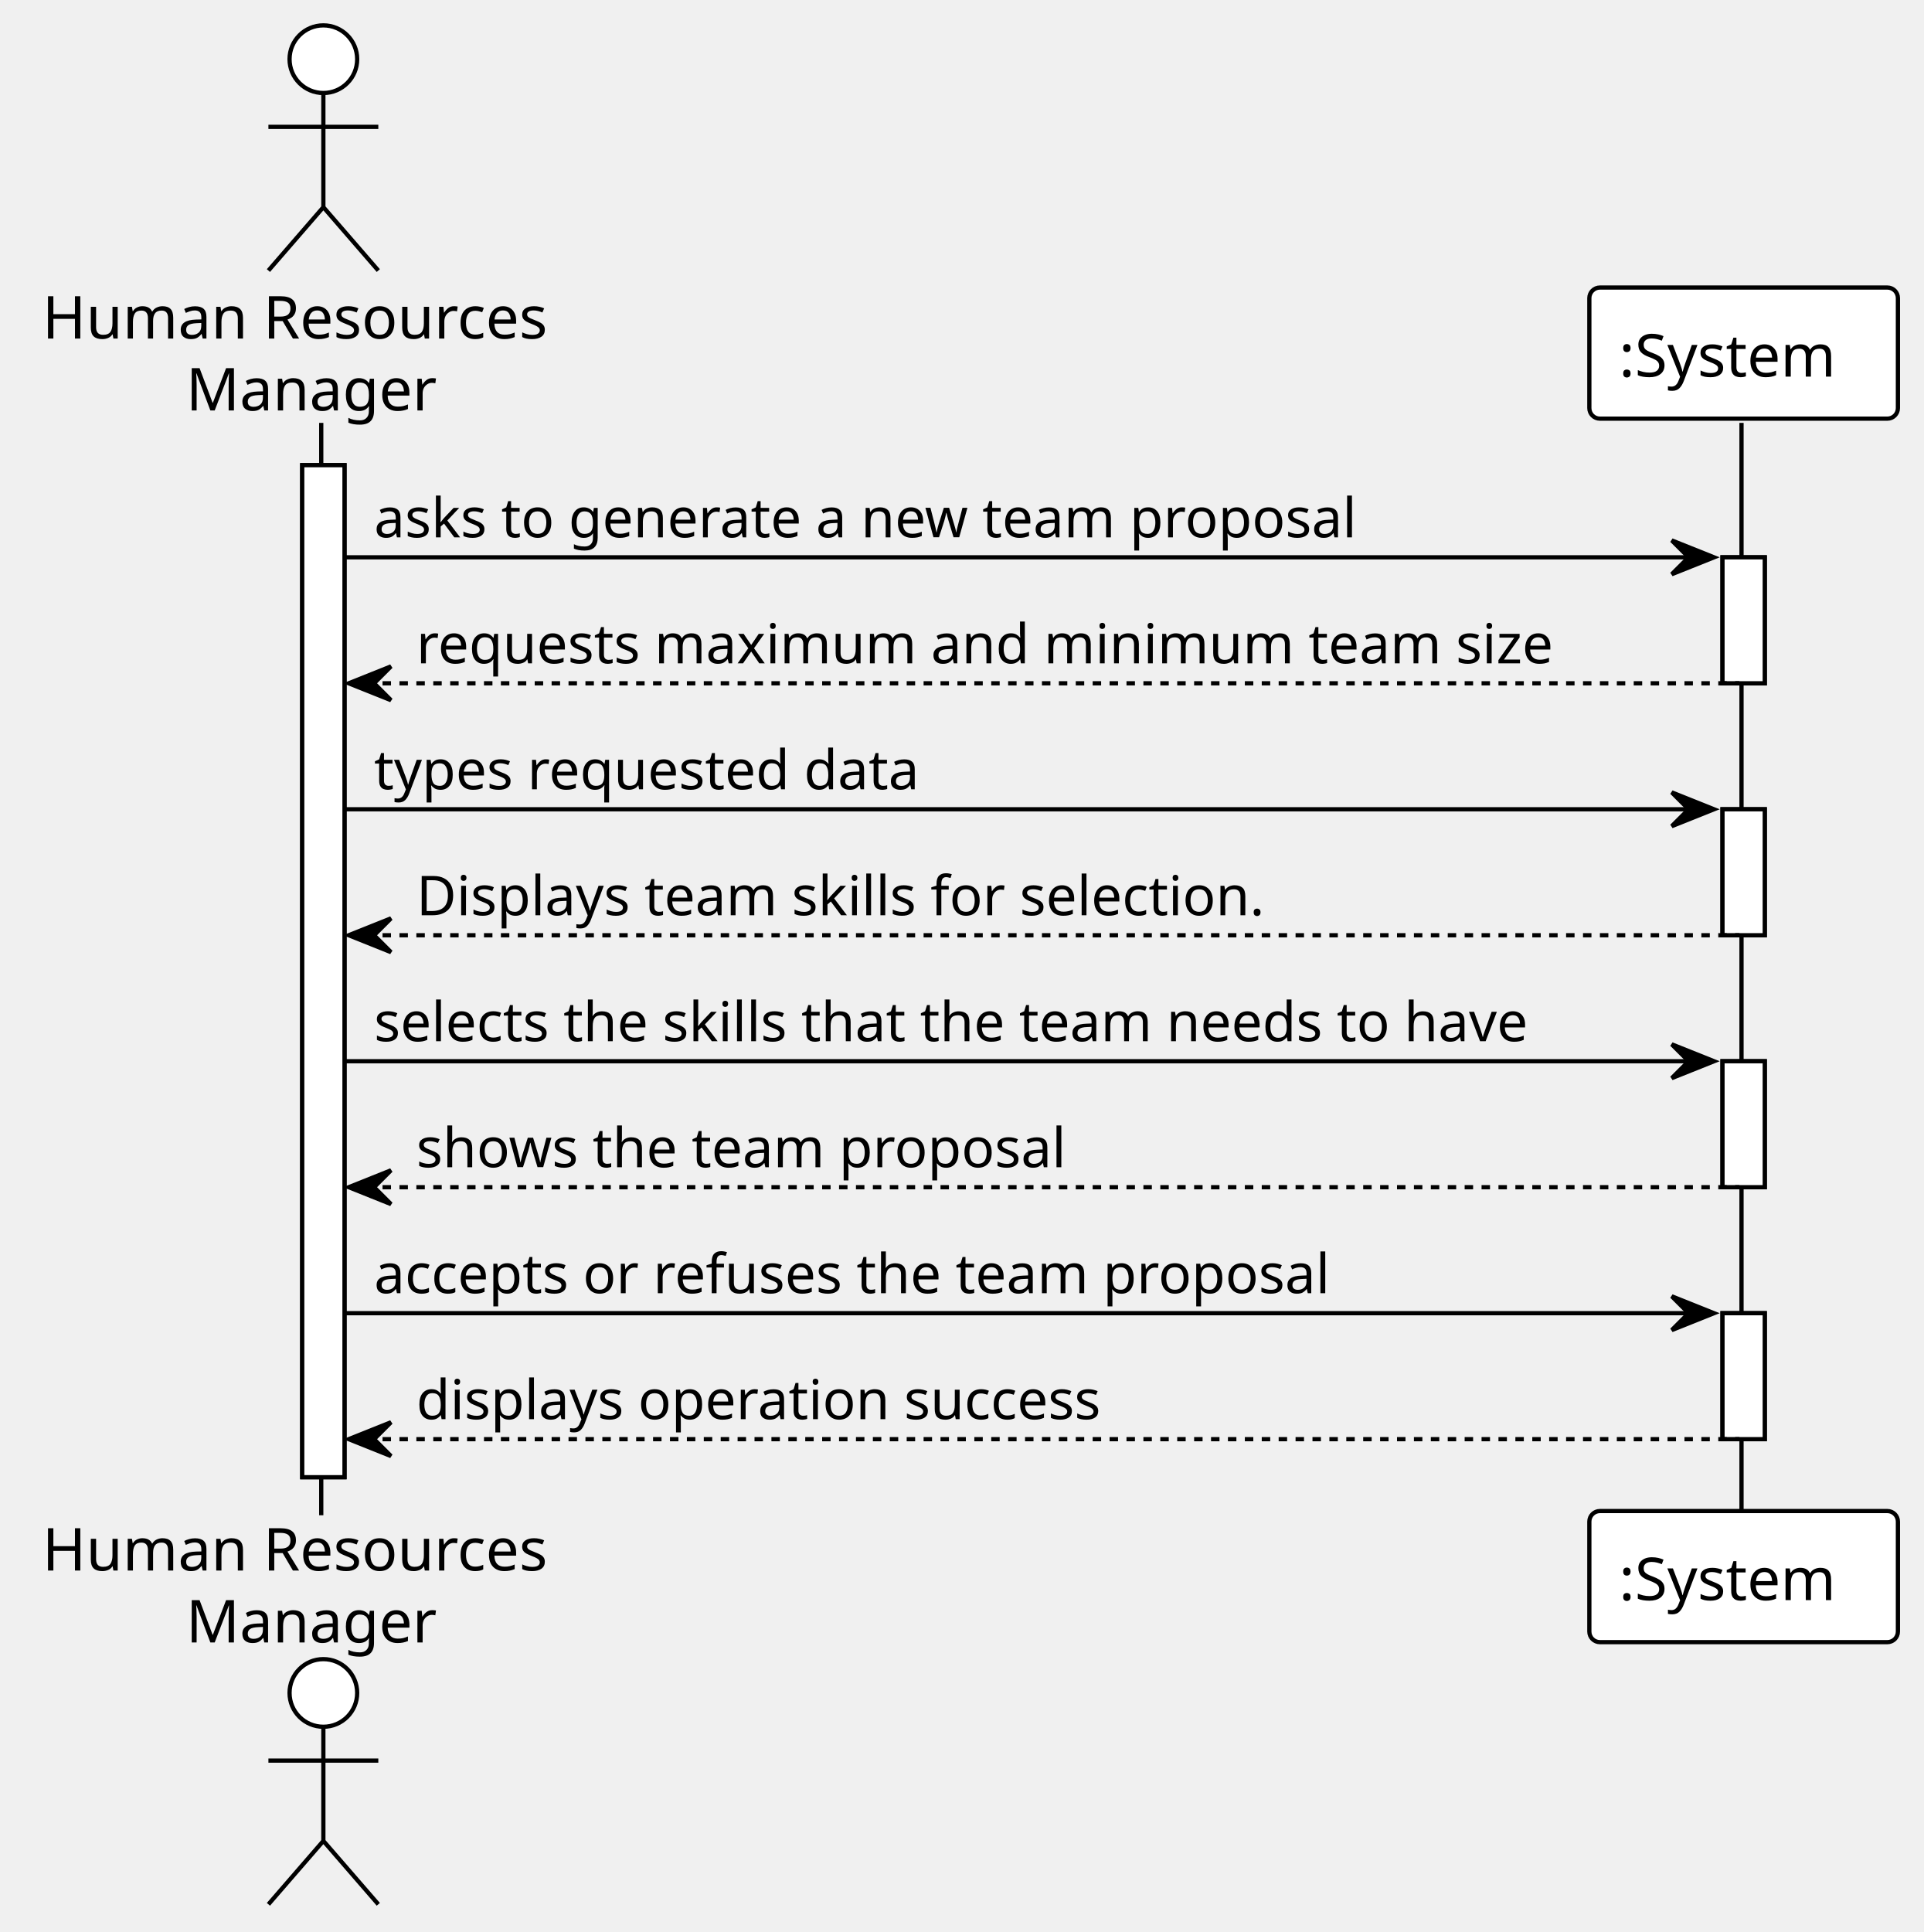
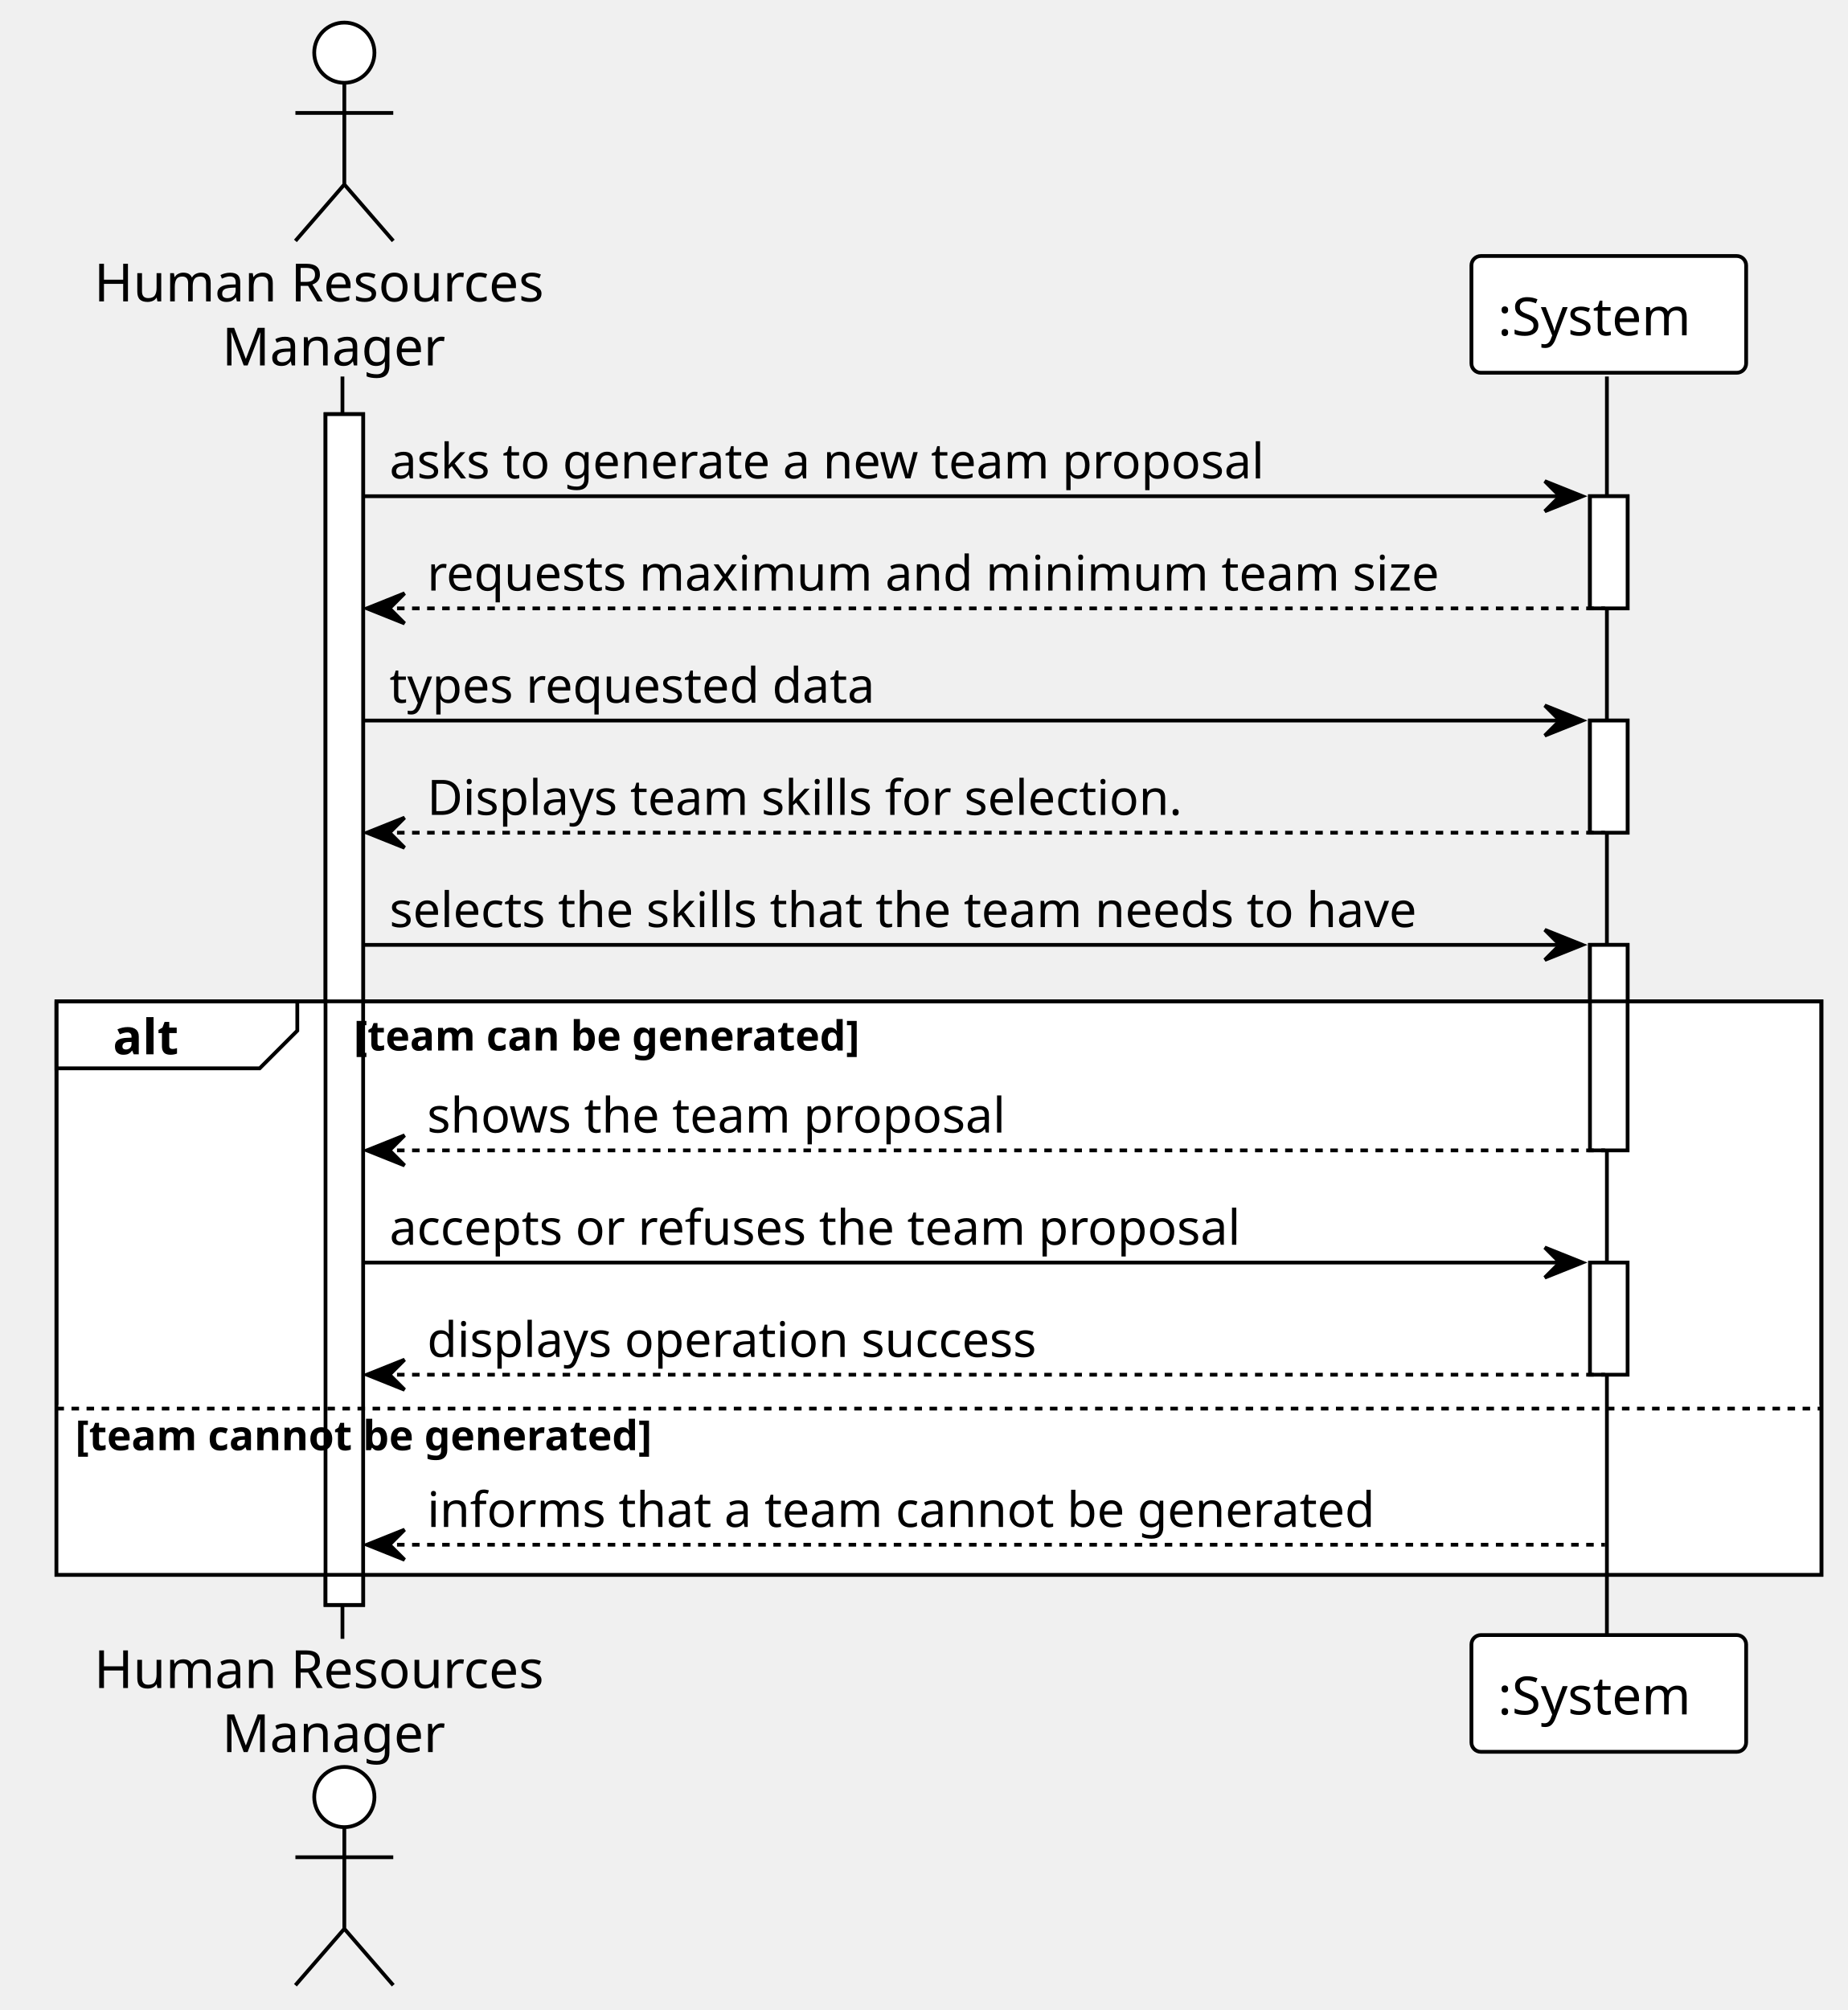
- <svg xmlns="http://www.w3.org/2000/svg" contentStyleType="text/css" height="457px" preserveAspectRatio="none" style="width:455px;height:457px;background:#FFFFFF;" version="1.1" viewBox="0 0 455 457" width="455px" zoomAndPan="magnify">
+ <svg xmlns="http://www.w3.org/2000/svg" contentStyleType="text/css" height="534px" preserveAspectRatio="none" style="width:491px;height:534px;background:#FFFFFF;" version="1.1" viewBox="0 0 491 534" width="491px" zoomAndPan="magnify">
  <defs />
  <g>
-     <rect fill="#FFFFFF" height="239.394" style="stroke:#000000;stroke-width:1.0;" width="10" x="71.5" y="110.029" />
-     <rect fill="#FFFFFF" height="29.799" style="stroke:#000000;stroke-width:1.0;" width="10" x="407.5" y="131.829" />
-     <rect fill="#FFFFFF" height="29.799" style="stroke:#000000;stroke-width:1.0;" width="10" x="407.5" y="191.427" />
-     <rect fill="#FFFFFF" height="29.799" style="stroke:#000000;stroke-width:1.0;" width="10" x="407.5" y="251.026" />
-     <rect fill="#FFFFFF" height="29.799" style="stroke:#000000;stroke-width:1.0;" width="10" x="407.5" y="310.625" />
-     <line style="stroke:#000000;stroke-width:1.0;" x1="76" x2="76" y1="100.029" y2="358.424" />
-     <line style="stroke:#000000;stroke-width:1.0;" x1="412" x2="412" y1="100.029" y2="358.424" />
-     <text fill="#000000" font-family="Verdana" font-size="14" lengthAdjust="spacing" textLength="127" x="10" y="80.075">Human Resources</text>
-     <text fill="#000000" font-family="Verdana" font-size="14" lengthAdjust="spacing" textLength="59" x="44" y="97.09">Manager</text>
-     <ellipse cx="76.5" cy="14" fill="#FFFFFF" rx="8" ry="8" style="stroke:#000000;stroke-width:1.0;" />
-     <path d="M76.5,22 L76.5,49 M63.5,30 L89.5,30 M76.5,49 L63.5,64 M76.5,49 L89.5,64 " fill="none" style="stroke:#000000;stroke-width:1.0;" />
-     <text fill="#000000" font-family="Verdana" font-size="14" lengthAdjust="spacing" textLength="127" x="10" y="371.499">Human Resources</text>
-     <text fill="#000000" font-family="Verdana" font-size="14" lengthAdjust="spacing" textLength="59" x="44" y="388.514">Manager</text>
-     <ellipse cx="76.5" cy="400.453" fill="#FFFFFF" rx="8" ry="8" style="stroke:#000000;stroke-width:1.0;" />
-     <path d="M76.5,408.453 L76.5,435.453 M63.5,416.453 L89.5,416.453 M76.5,435.453 L63.5,450.453 M76.5,435.453 L89.5,450.453 " fill="none" style="stroke:#000000;stroke-width:1.0;" />
-     <rect fill="#FFFFFF" height="31.015" rx="2.5" ry="2.5" style="stroke:#000000;stroke-width:1.0;" width="73" x="376" y="68.015" />
-     <text fill="#000000" font-family="Verdana" font-size="14" lengthAdjust="spacing" textLength="59" x="383" y="89.09">:System</text>
-     <rect fill="#FFFFFF" height="31.015" rx="2.5" ry="2.5" style="stroke:#000000;stroke-width:1.0;" width="73" x="376" y="357.424" />
-     <text fill="#000000" font-family="Verdana" font-size="14" lengthAdjust="spacing" textLength="59" x="383" y="378.499">:System</text>
-     <rect fill="#FFFFFF" height="239.394" style="stroke:#000000;stroke-width:1.0;" width="10" x="71.5" y="110.029" />
-     <rect fill="#FFFFFF" height="29.799" style="stroke:#000000;stroke-width:1.0;" width="10" x="407.5" y="131.829" />
-     <rect fill="#FFFFFF" height="29.799" style="stroke:#000000;stroke-width:1.0;" width="10" x="407.5" y="191.427" />
-     <rect fill="#FFFFFF" height="29.799" style="stroke:#000000;stroke-width:1.0;" width="10" x="407.5" y="251.026" />
-     <rect fill="#FFFFFF" height="29.799" style="stroke:#000000;stroke-width:1.0;" width="10" x="407.5" y="310.625" />
-     <polygon fill="#000000" points="395.5,127.829,405.5,131.829,395.5,135.829,399.5,131.829" style="stroke:#000000;stroke-width:1.0;" />
-     <line style="stroke:#000000;stroke-width:1.0;" x1="81.5" x2="401.5" y1="131.829" y2="131.829" />
-     <text fill="#000000" font-family="Verdana" font-size="13" lengthAdjust="spacing" textLength="255" x="88.5" y="127.099">asks to generate a new team proposal</text>
-     <polygon fill="#000000" points="92.5,157.628,82.5,161.628,92.5,165.628,88.5,161.628" style="stroke:#000000;stroke-width:1.0;" />
-     <line style="stroke:#000000;stroke-width:1.0;stroke-dasharray:2.0,2.0;" x1="86.5" x2="411.5" y1="161.628" y2="161.628" />
-     <text fill="#000000" font-family="Verdana" font-size="13" lengthAdjust="spacing" textLength="278" x="98.5" y="156.898">requests maximum and minimum team size</text>
-     <polygon fill="#000000" points="395.5,187.427,405.5,191.427,395.5,195.427,399.5,191.427" style="stroke:#000000;stroke-width:1.0;" />
-     <line style="stroke:#000000;stroke-width:1.0;" x1="81.5" x2="401.5" y1="191.427" y2="191.427" />
-     <text fill="#000000" font-family="Verdana" font-size="13" lengthAdjust="spacing" textLength="143" x="88.5" y="186.698">types requested data</text>
-     <polygon fill="#000000" points="92.5,217.227,82.5,221.227,92.5,225.227,88.5,221.227" style="stroke:#000000;stroke-width:1.0;" />
-     <line style="stroke:#000000;stroke-width:1.0;stroke-dasharray:2.0,2.0;" x1="86.5" x2="411.5" y1="221.227" y2="221.227" />
-     <text fill="#000000" font-family="Verdana" font-size="13" lengthAdjust="spacing" textLength="218" x="98.5" y="216.497">Displays team skills for selection.</text>
-     <polygon fill="#000000" points="395.5,247.026,405.5,251.026,395.5,255.026,399.5,251.026" style="stroke:#000000;stroke-width:1.0;" />
-     <line style="stroke:#000000;stroke-width:1.0;" x1="81.5" x2="401.5" y1="251.026" y2="251.026" />
-     <text fill="#000000" font-family="Verdana" font-size="13" lengthAdjust="spacing" textLength="307" x="88.5" y="246.296">selects the skills that the team needs to have</text>
-     <polygon fill="#000000" points="92.5,276.825,82.5,280.825,92.5,284.825,88.5,280.825" style="stroke:#000000;stroke-width:1.0;" />
-     <line style="stroke:#000000;stroke-width:1.0;stroke-dasharray:2.0,2.0;" x1="86.5" x2="411.5" y1="280.825" y2="280.825" />
-     <text fill="#000000" font-family="Verdana" font-size="13" lengthAdjust="spacing" textLength="166" x="98.5" y="276.096">shows the team proposal</text>
-     <polygon fill="#000000" points="395.5,306.625,405.5,310.625,395.5,314.625,399.5,310.625" style="stroke:#000000;stroke-width:1.0;" />
-     <line style="stroke:#000000;stroke-width:1.0;" x1="81.5" x2="401.5" y1="310.625" y2="310.625" />
-     <text fill="#000000" font-family="Verdana" font-size="13" lengthAdjust="spacing" textLength="249" x="88.5" y="305.895">accepts or refuses the team proposal</text>
-     <polygon fill="#000000" points="92.5,336.424,82.5,340.424,92.5,344.424,88.5,340.424" style="stroke:#000000;stroke-width:1.0;" />
-     <line style="stroke:#000000;stroke-width:1.0;stroke-dasharray:2.0,2.0;" x1="86.5" x2="411.5" y1="340.424" y2="340.424" />
-     <text fill="#000000" font-family="Verdana" font-size="13" lengthAdjust="spacing" textLength="177" x="98.5" y="335.694">displays operation success</text>
+     <rect fill="#FFFFFF" height="316.362" style="stroke:#000000;stroke-width:1.0;" width="10" x="86.5" y="110.029" />
+     <rect fill="#FFFFFF" height="29.799" style="stroke:#000000;stroke-width:1.0;" width="10" x="422.5" y="131.829" />
+     <rect fill="#FFFFFF" height="29.799" style="stroke:#000000;stroke-width:1.0;" width="10" x="422.5" y="191.427" />
+     <rect fill="#FFFFFF" height="54.599" style="stroke:#000000;stroke-width:1.0;" width="10" x="422.5" y="251.026" />
+     <rect fill="#FFFFFF" height="29.799" style="stroke:#000000;stroke-width:1.0;" width="10" x="422.5" y="335.424" />
+     <rect fill="#FFFFFF" height="152.365" style="stroke:#000000;stroke-width:1.0;" width="469" x="15" y="266.026" />
+     <rect fill="#FFFFFF" height="45.168" style="stroke:none;stroke-width:1.0;" width="469" x="15" y="373.223" />
+     <line style="stroke:#000000;stroke-width:1.0;" x1="91" x2="91" y1="100.029" y2="435.391" />
+     <line style="stroke:#000000;stroke-width:1.0;" x1="427" x2="427" y1="100.029" y2="435.391" />
+     <text fill="#000000" font-family="Verdana" font-size="14" lengthAdjust="spacing" textLength="127" x="25" y="80.075">Human Resources</text>
+     <text fill="#000000" font-family="Verdana" font-size="14" lengthAdjust="spacing" textLength="59" x="59" y="97.09">Manager</text>
+     <ellipse cx="91.5" cy="14" fill="#FFFFFF" rx="8" ry="8" style="stroke:#000000;stroke-width:1.0;" />
+     <path d="M91.5,22 L91.5,49 M78.5,30 L104.5,30 M91.5,49 L78.5,64 M91.5,49 L104.5,64 " fill="none" style="stroke:#000000;stroke-width:1.0;" />
+     <text fill="#000000" font-family="Verdana" font-size="14" lengthAdjust="spacing" textLength="127" x="25" y="448.466">Human Resources</text>
+     <text fill="#000000" font-family="Verdana" font-size="14" lengthAdjust="spacing" textLength="59" x="59" y="465.481">Manager</text>
+     <ellipse cx="91.5" cy="477.42" fill="#FFFFFF" rx="8" ry="8" style="stroke:#000000;stroke-width:1.0;" />
+     <path d="M91.5,485.42 L91.5,512.42 M78.5,493.42 L104.5,493.42 M91.5,512.42 L78.5,527.42 M91.5,512.42 L104.5,527.42 " fill="none" style="stroke:#000000;stroke-width:1.0;" />
+     <rect fill="#FFFFFF" height="31.015" rx="2.5" ry="2.5" style="stroke:#000000;stroke-width:1.0;" width="73" x="391" y="68.015" />
+     <text fill="#000000" font-family="Verdana" font-size="14" lengthAdjust="spacing" textLength="59" x="398" y="89.09">:System</text>
+     <rect fill="#FFFFFF" height="31.015" rx="2.5" ry="2.5" style="stroke:#000000;stroke-width:1.0;" width="73" x="391" y="434.391" />
+     <text fill="#000000" font-family="Verdana" font-size="14" lengthAdjust="spacing" textLength="59" x="398" y="455.466">:System</text>
+     <rect fill="#FFFFFF" height="316.362" style="stroke:#000000;stroke-width:1.0;" width="10" x="86.5" y="110.029" />
+     <rect fill="#FFFFFF" height="29.799" style="stroke:#000000;stroke-width:1.0;" width="10" x="422.5" y="131.829" />
+     <rect fill="#FFFFFF" height="29.799" style="stroke:#000000;stroke-width:1.0;" width="10" x="422.5" y="191.427" />
+     <rect fill="#FFFFFF" height="54.599" style="stroke:#000000;stroke-width:1.0;" width="10" x="422.5" y="251.026" />
+     <rect fill="#FFFFFF" height="29.799" style="stroke:#000000;stroke-width:1.0;" width="10" x="422.5" y="335.424" />
+     <polygon fill="#000000" points="410.5,127.829,420.5,131.829,410.5,135.829,414.5,131.829" style="stroke:#000000;stroke-width:1.0;" />
+     <line style="stroke:#000000;stroke-width:1.0;" x1="96.5" x2="416.5" y1="131.829" y2="131.829" />
+     <text fill="#000000" font-family="Verdana" font-size="13" lengthAdjust="spacing" textLength="255" x="103.5" y="127.099">asks to generate a new team proposal</text>
+     <polygon fill="#000000" points="107.5,157.628,97.5,161.628,107.5,165.628,103.5,161.628" style="stroke:#000000;stroke-width:1.0;" />
+     <line style="stroke:#000000;stroke-width:1.0;stroke-dasharray:2.0,2.0;" x1="101.5" x2="426.5" y1="161.628" y2="161.628" />
+     <text fill="#000000" font-family="Verdana" font-size="13" lengthAdjust="spacing" textLength="278" x="113.5" y="156.898">requests maximum and minimum team size</text>
+     <polygon fill="#000000" points="410.5,187.427,420.5,191.427,410.5,195.427,414.5,191.427" style="stroke:#000000;stroke-width:1.0;" />
+     <line style="stroke:#000000;stroke-width:1.0;" x1="96.5" x2="416.5" y1="191.427" y2="191.427" />
+     <text fill="#000000" font-family="Verdana" font-size="13" lengthAdjust="spacing" textLength="143" x="103.5" y="186.698">types requested data</text>
+     <polygon fill="#000000" points="107.5,217.227,97.5,221.227,107.5,225.227,103.5,221.227" style="stroke:#000000;stroke-width:1.0;" />
+     <line style="stroke:#000000;stroke-width:1.0;stroke-dasharray:2.0,2.0;" x1="101.5" x2="426.5" y1="221.227" y2="221.227" />
+     <text fill="#000000" font-family="Verdana" font-size="13" lengthAdjust="spacing" textLength="218" x="113.5" y="216.497">Displays team skills for selection.</text>
+     <polygon fill="#000000" points="410.5,247.026,420.5,251.026,410.5,255.026,414.5,251.026" style="stroke:#000000;stroke-width:1.0;" />
+     <line style="stroke:#000000;stroke-width:1.0;" x1="96.5" x2="416.5" y1="251.026" y2="251.026" />
+     <text fill="#000000" font-family="Verdana" font-size="13" lengthAdjust="spacing" textLength="307" x="103.5" y="246.296">selects the skills that the team needs to have</text>
+     <path d="M15,266.026 L79,266.026 L79,273.825 L69,283.825 L15,283.825 L15,266.026 " fill="#FFFFFF" style="stroke:#000000;stroke-width:1.0;" />
+     <rect fill="none" height="152.365" style="stroke:#000000;stroke-width:1.0;" width="469" x="15" y="266.026" />
+     <text fill="#000000" font-family="Verdana" font-size="13" font-weight="bold" lengthAdjust="spacing" textLength="19" x="30" y="280.096">alt</text>
+     <text fill="#000000" font-family="Verdana" font-size="11" font-weight="bold" lengthAdjust="spacing" textLength="163" x="94" y="279.085">[team can be generated]</text>
+     <polygon fill="#000000" points="107.5,301.625,97.5,305.625,107.5,309.625,103.5,305.625" style="stroke:#000000;stroke-width:1.0;" />
+     <line style="stroke:#000000;stroke-width:1.0;stroke-dasharray:2.0,2.0;" x1="101.5" x2="426.5" y1="305.625" y2="305.625" />
+     <text fill="#000000" font-family="Verdana" font-size="13" lengthAdjust="spacing" textLength="166" x="113.5" y="300.895">shows the team proposal</text>
+     <polygon fill="#000000" points="410.5,331.424,420.5,335.424,410.5,339.424,414.5,335.424" style="stroke:#000000;stroke-width:1.0;" />
+     <line style="stroke:#000000;stroke-width:1.0;" x1="96.5" x2="416.5" y1="335.424" y2="335.424" />
+     <text fill="#000000" font-family="Verdana" font-size="13" lengthAdjust="spacing" textLength="249" x="103.5" y="330.694">accepts or refuses the team proposal</text>
+     <polygon fill="#000000" points="107.5,361.223,97.5,365.223,107.5,369.223,103.5,365.223" style="stroke:#000000;stroke-width:1.0;" />
+     <line style="stroke:#000000;stroke-width:1.0;stroke-dasharray:2.0,2.0;" x1="101.5" x2="426.5" y1="365.223" y2="365.223" />
+     <text fill="#000000" font-family="Verdana" font-size="13" lengthAdjust="spacing" textLength="177" x="113.5" y="360.494">displays operation success</text>
+     <line style="stroke:#000000;stroke-width:1.0;stroke-dasharray:2.0,2.0;" x1="15" x2="484" y1="374.223" y2="374.223" />
+     <text fill="#000000" font-family="Verdana" font-size="11" font-weight="bold" lengthAdjust="spacing" textLength="184" x="20" y="385.282">[team cannot be generated]</text>
+     <polygon fill="#000000" points="107.5,406.391,97.5,410.391,107.5,414.391,103.5,410.391" style="stroke:#000000;stroke-width:1.0;" />
+     <line style="stroke:#000000;stroke-width:1.0;stroke-dasharray:2.0,2.0;" x1="101.5" x2="426.5" y1="410.391" y2="410.391" />
+     <text fill="#000000" font-family="Verdana" font-size="13" lengthAdjust="spacing" textLength="275" x="113.5" y="405.662">informs that a team cannot be generated</text>
  </g>
</svg>
